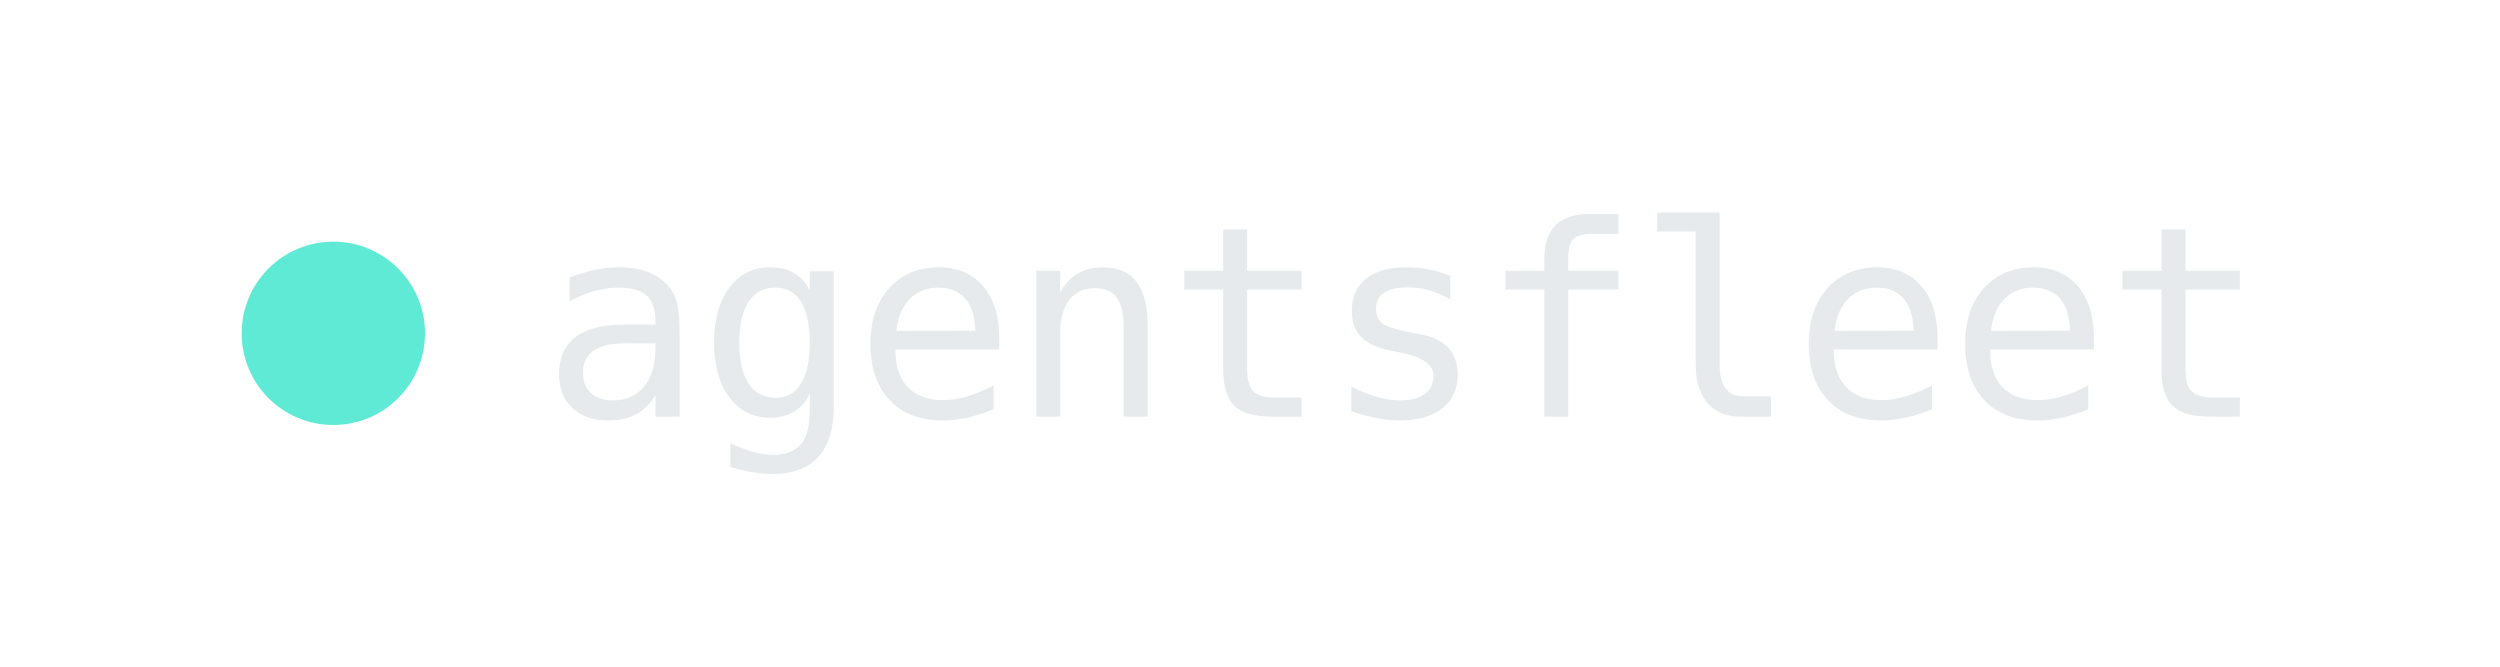
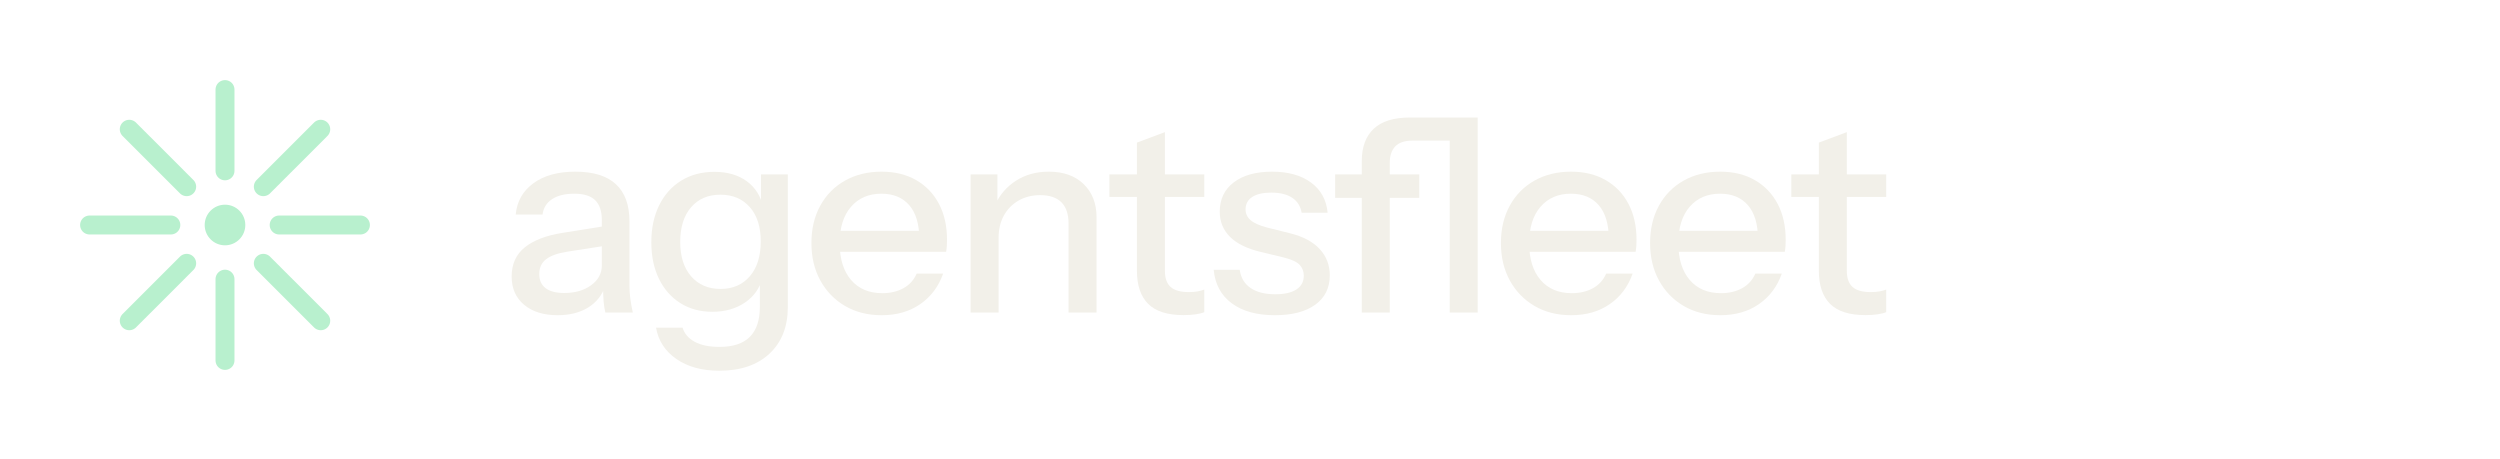
- <svg xmlns="http://www.w3.org/2000/svg" viewBox="0 0 600 160" width="600" height="160" role="img" aria-label="agentsfleet">
-   <circle cx="80" cy="80" r="22" fill="#5EEAD4" />
-   <text x="130" y="100" font-family="Commit Mono, ui-monospace, SFMono-Regular, Menlo, monospace" font-size="64" font-weight="500" fill="#E6EAEC" letter-spacing="-1">agentsfleet</text>
+ <svg xmlns="http://www.w3.org/2000/svg" viewBox="0 0 240 44" width="240" height="44" role="img" aria-label="agentsfleet">
+   <g transform="translate(6 6) scale(1.3)" fill="none" stroke="#b8f0ce" stroke-width="1.4" stroke-linecap="round">
+     <path d="M12 2v6m0 8v6M2 12h6m8 0h6M4.93 4.93l4.24 4.24m5.66 5.66 4.24 4.24M4.93 19.07l4.24-4.24m5.66-5.66 4.24-4.24" />
+     <circle cx="12" cy="12" r="1.5" fill="#b8f0ce" stroke="none" />
+   </g>
+   <g fill="#f2f0e9" aria-label="agentsfleet">
+     <path d="M58.114 30Q57.993 29.515 57.945 28.917Q57.897 28.319 57.897 27.443H57.776V21.125Q57.776 19.851 57.139 19.223Q56.502 18.595 55.133 18.595Q53.798 18.595 53.005 19.115Q52.212 19.635 52.082 20.597H49.508Q49.681 18.716 51.198 17.598Q52.715 16.48 55.228 16.48Q57.828 16.48 59.128 17.685Q60.428 18.889 60.428 21.247V27.443Q60.428 28.041 60.51 28.67Q60.593 29.298 60.749 30ZM53.538 30.26Q51.51 30.26 50.314 29.259Q49.118 28.258 49.118 26.542Q49.118 24.765 50.379 23.747Q51.64 22.729 53.997 22.356L58.374 21.654V23.552L54.422 24.167Q53.105 24.375 52.437 24.878Q51.77 25.381 51.77 26.317Q51.77 27.209 52.385 27.669Q53.001 28.128 54.162 28.128Q55.731 28.128 56.753 27.378Q57.776 26.629 57.776 25.485L58.123 27.409Q57.655 28.787 56.459 29.523Q55.263 30.26 53.538 30.26Z" />
+     <path d="M69.054 35.59Q66.558 35.59 64.933 34.463Q63.308 33.337 62.979 31.456H65.527Q65.787 32.314 66.684 32.808Q67.581 33.302 69.08 33.302Q71.021 33.302 71.983 32.34Q72.945 31.378 72.945 29.48V26.629L73.188 26.681Q72.807 28.171 71.507 29.051Q70.207 29.931 68.378 29.931Q66.627 29.931 65.306 29.094Q63.984 28.258 63.256 26.759Q62.528 25.259 62.528 23.257Q62.528 21.229 63.282 19.704Q64.036 18.179 65.401 17.338Q66.766 16.497 68.586 16.497Q70.458 16.497 71.693 17.399Q72.928 18.3 73.275 19.938L73.058 19.964V16.74H75.632V29.463Q75.632 32.305 73.873 33.948Q72.113 35.59 69.054 35.59ZM69.175 27.738Q70.935 27.738 71.983 26.52Q73.032 25.303 73.032 23.171Q73.032 21.073 71.979 19.882Q70.926 18.69 69.158 18.69Q67.39 18.69 66.346 19.895Q65.301 21.099 65.301 23.231Q65.301 25.329 66.354 26.533Q67.407 27.738 69.175 27.738Z" />
+     <path d="M84.639 30.26Q82.637 30.26 81.121 29.372Q79.604 28.483 78.75 26.923Q77.897 25.363 77.897 23.335Q77.897 21.299 78.742 19.752Q79.587 18.205 81.112 17.342Q82.637 16.48 84.631 16.48Q86.546 16.48 87.959 17.295Q89.371 18.109 90.143 19.574Q90.914 21.039 90.914 23.023Q90.914 23.335 90.897 23.608Q90.879 23.881 90.827 24.176H79.699V22.157H88.929L88.253 22.954Q88.253 20.822 87.296 19.708Q86.338 18.595 84.613 18.595Q82.785 18.595 81.697 19.851Q80.609 21.108 80.609 23.344Q80.609 25.597 81.697 26.871Q82.785 28.145 84.7 28.145Q85.861 28.145 86.728 27.669Q87.595 27.192 88.002 26.265H90.541Q89.891 28.119 88.353 29.19Q86.815 30.26 84.639 30.26Z" />
+     <path d="M93.179 30V16.74H95.753V19.86H95.865V30ZM102.582 30V21.472Q102.582 20.103 101.893 19.418Q101.204 18.733 99.861 18.733Q98.691 18.733 97.785 19.253Q96.879 19.773 96.372 20.692Q95.865 21.611 95.865 22.841L95.527 19.678Q96.195 18.205 97.542 17.342Q98.89 16.48 100.684 16.48Q102.807 16.48 104.038 17.68Q105.269 18.881 105.269 20.857V30Z" />
+     <path d="M113.626 30.251Q111.303 30.251 110.224 29.172Q109.145 28.093 109.145 25.987V13.689L111.832 12.684V26.013Q111.832 27.053 112.378 27.547Q112.924 28.041 114.137 28.041Q114.614 28.041 114.978 27.972Q115.342 27.903 115.611 27.799V29.965Q115.325 30.095 114.8 30.173Q114.276 30.251 113.626 30.251ZM106.502 18.907V16.74H115.611V18.907Z" />
+     <path d="M122.391 30.26Q119.791 30.26 118.248 29.116Q116.705 27.972 116.515 25.901H119.011Q119.175 27.045 120.055 27.647Q120.935 28.249 122.425 28.249Q123.751 28.249 124.458 27.786Q125.164 27.322 125.164 26.464Q125.164 25.849 124.761 25.42Q124.358 24.991 123.188 24.705L121.056 24.193Q119.054 23.717 118.075 22.733Q117.095 21.749 117.095 20.319Q117.095 18.534 118.439 17.507Q119.782 16.48 122.122 16.48Q124.436 16.48 125.857 17.524Q127.279 18.569 127.452 20.423H124.956Q124.8 19.487 124.055 18.989Q123.309 18.491 122.044 18.491Q120.848 18.491 120.211 18.911Q119.574 19.331 119.574 20.103Q119.574 20.709 120.051 21.13Q120.527 21.55 121.645 21.845L123.829 22.391Q125.727 22.859 126.694 23.912Q127.66 24.965 127.66 26.429Q127.66 28.241 126.269 29.25Q124.878 30.26 122.391 30.26Z" />
+     <path d="M130.731 30V15.457Q130.731 13.447 131.875 12.363Q133.019 11.28 135.376 11.28H140.42V13.499H135.601Q134.475 13.499 133.946 14.053Q133.417 14.608 133.417 15.631V30ZM128.174 18.993V16.74H136.251V18.993ZM139.172 30V11.28H141.859V30Z" />
+     <path d="M150.831 30.26Q148.829 30.26 147.313 29.372Q145.796 28.483 144.942 26.923Q144.089 25.363 144.089 23.335Q144.089 21.299 144.934 19.752Q145.779 18.205 147.304 17.342Q148.829 16.48 150.823 16.48Q152.738 16.48 154.151 17.295Q155.563 18.109 156.335 19.574Q157.106 21.039 157.106 23.023Q157.106 23.335 157.089 23.608Q157.071 23.881 157.019 24.176H145.891V22.157H155.121L154.445 22.954Q154.445 20.822 153.488 19.708Q152.53 18.595 150.805 18.595Q148.977 18.595 147.889 19.851Q146.801 21.108 146.801 23.344Q146.801 25.597 147.889 26.871Q148.977 28.145 150.892 28.145Q152.053 28.145 152.92 27.669Q153.787 27.192 154.194 26.265H156.733Q156.083 28.119 154.545 29.19Q153.007 30.26 150.831 30.26Z" />
+     <path d="M165.151 30.26Q163.149 30.26 161.633 29.372Q160.116 28.483 159.262 26.923Q158.409 25.363 158.409 23.335Q158.409 21.299 159.254 19.752Q160.099 18.205 161.624 17.342Q163.149 16.48 165.143 16.48Q167.058 16.48 168.471 17.295Q169.883 18.109 170.655 19.574Q171.426 21.039 171.426 23.023Q171.426 23.335 171.409 23.608Q171.391 23.881 171.339 24.176H160.211V22.157H169.441L168.765 22.954Q168.765 20.822 167.808 19.708Q166.85 18.595 165.125 18.595Q163.297 18.595 162.209 19.851Q161.121 21.108 161.121 23.344Q161.121 25.597 162.209 26.871Q163.297 28.145 165.212 28.145Q166.373 28.145 167.24 27.669Q168.107 27.192 168.514 26.265H171.053Q170.403 28.119 168.865 29.19Q167.327 30.26 165.151 30.26Z" />
+     <path d="M179.09 30.251Q176.767 30.251 175.688 29.172Q174.609 28.093 174.609 25.987V13.689L177.296 12.684V26.013Q177.296 27.053 177.842 27.547Q178.388 28.041 179.601 28.041Q180.078 28.041 180.442 27.972Q180.806 27.903 181.075 27.799V29.965Q180.789 30.095 180.264 30.173Q179.74 30.251 179.09 30.251ZM171.966 18.907V16.74H181.075V18.907Z" />
+   </g>
</svg>
